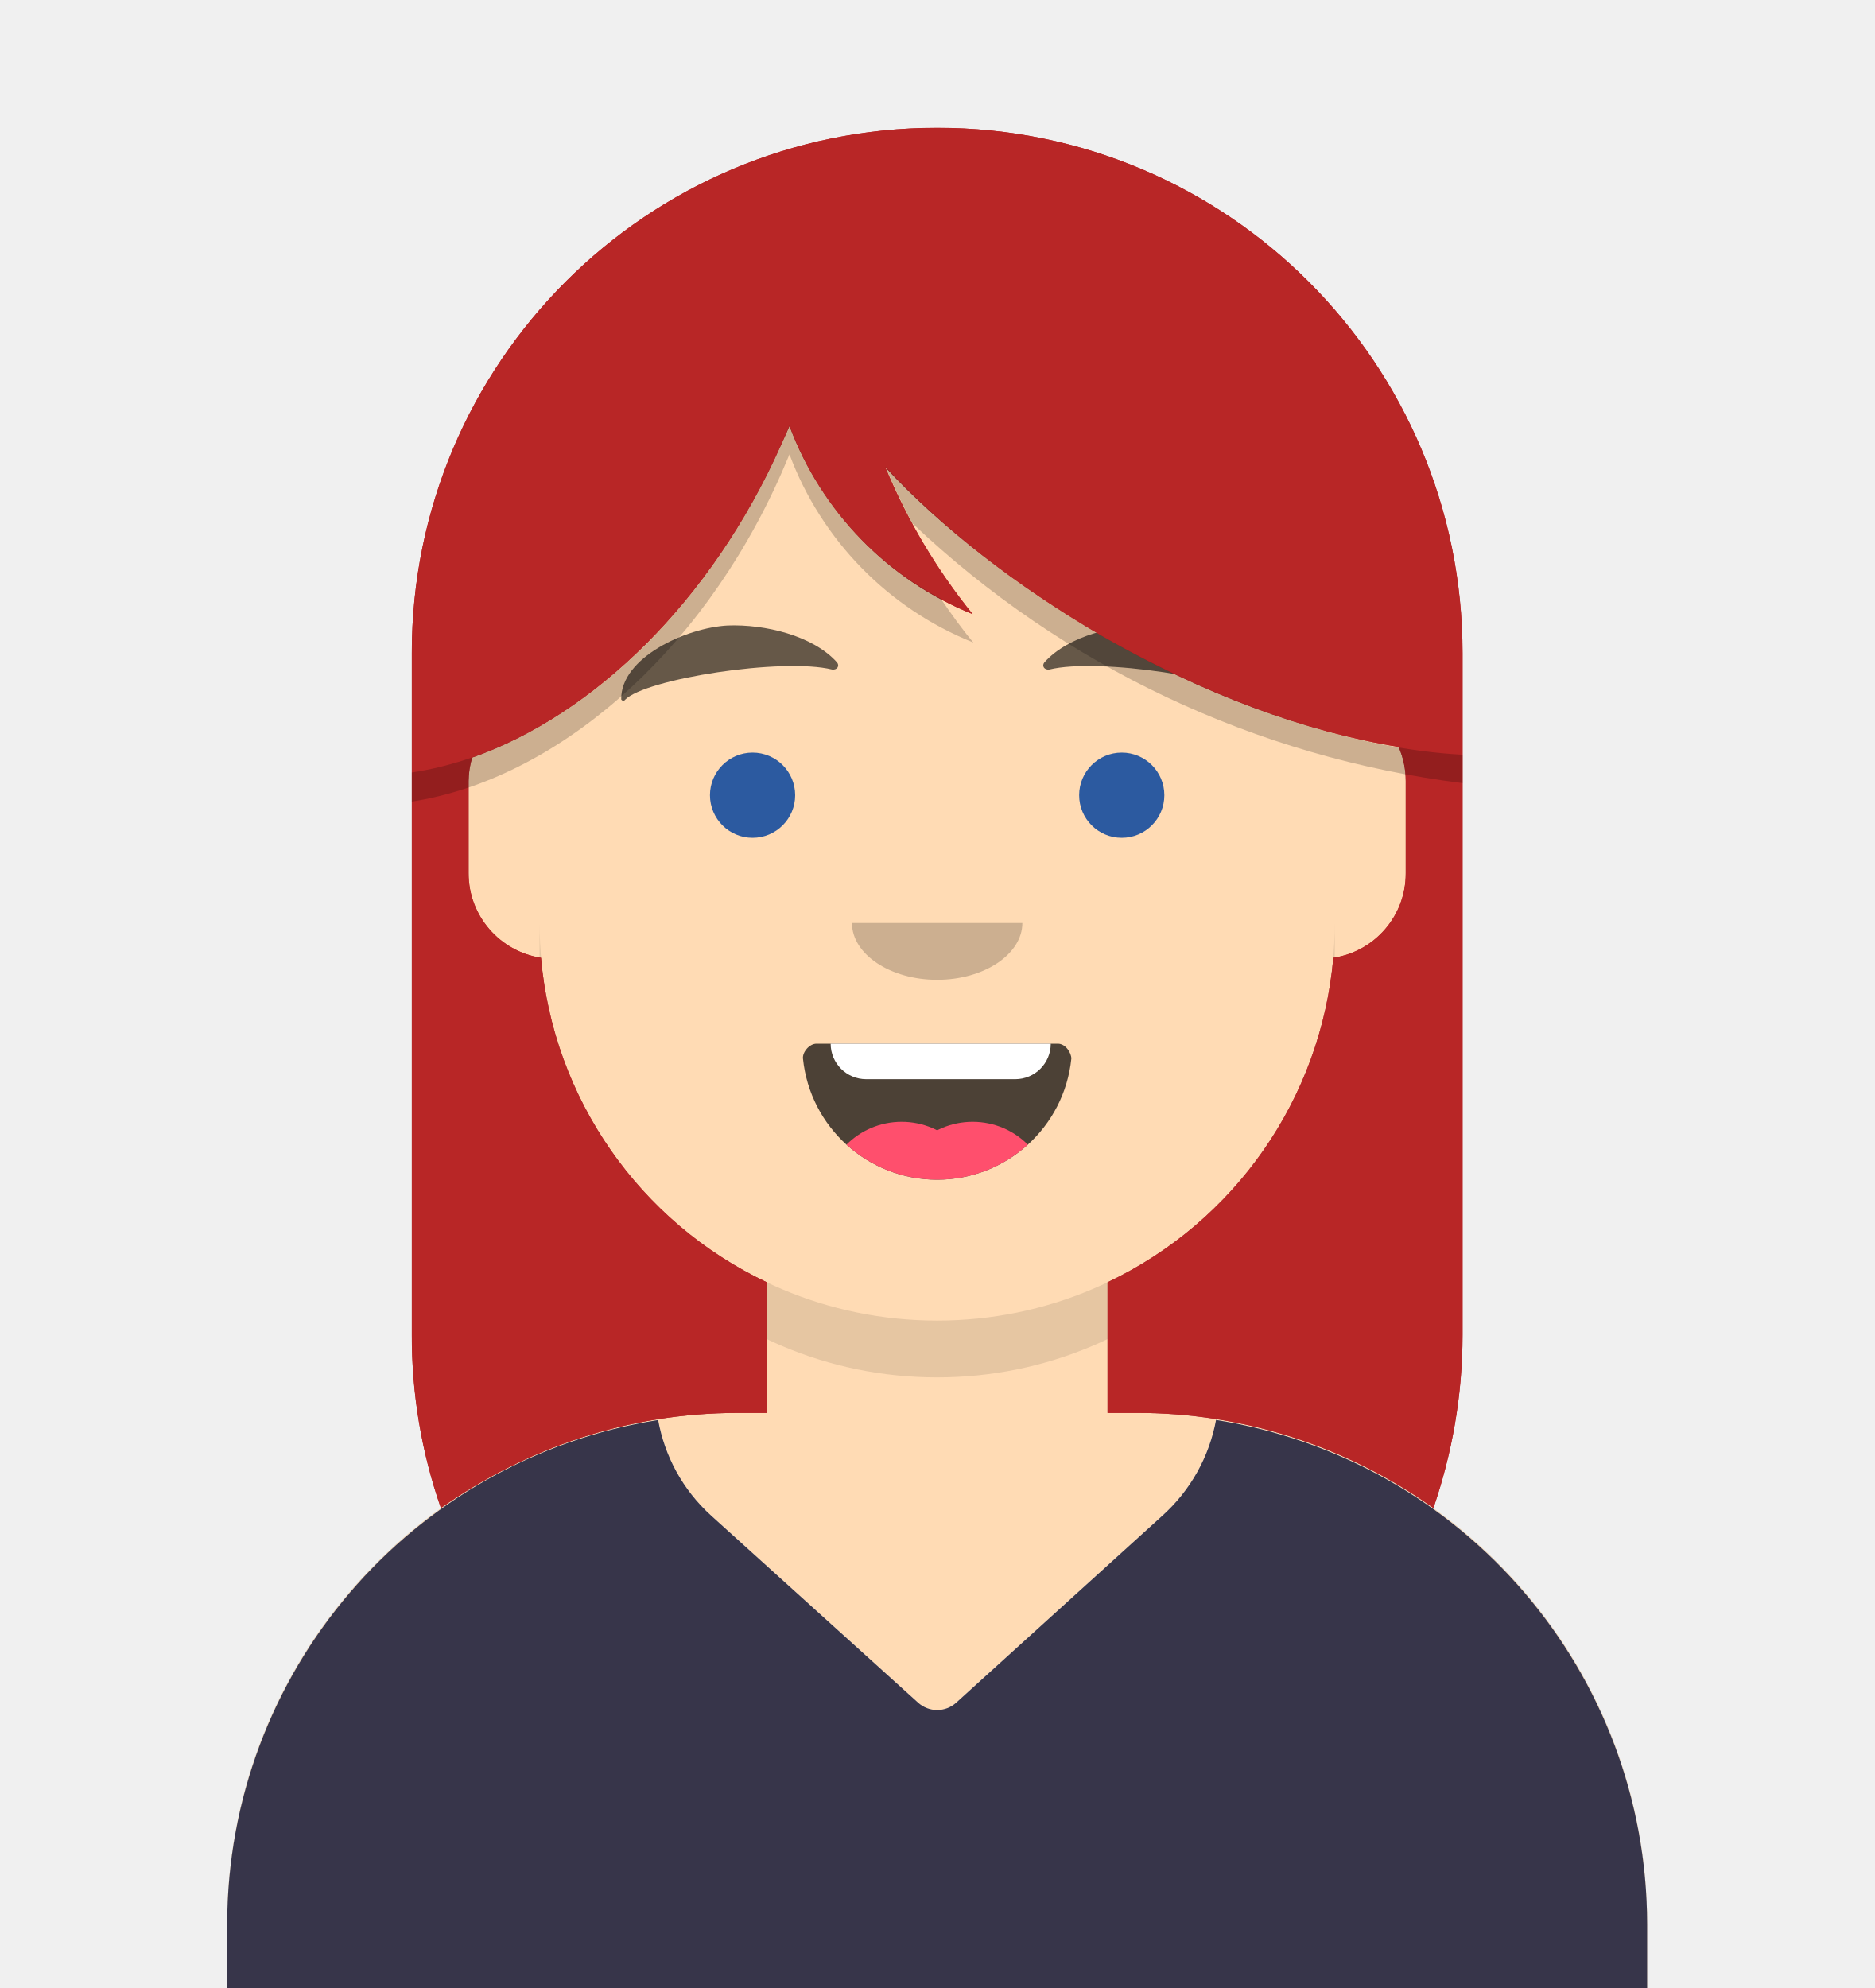
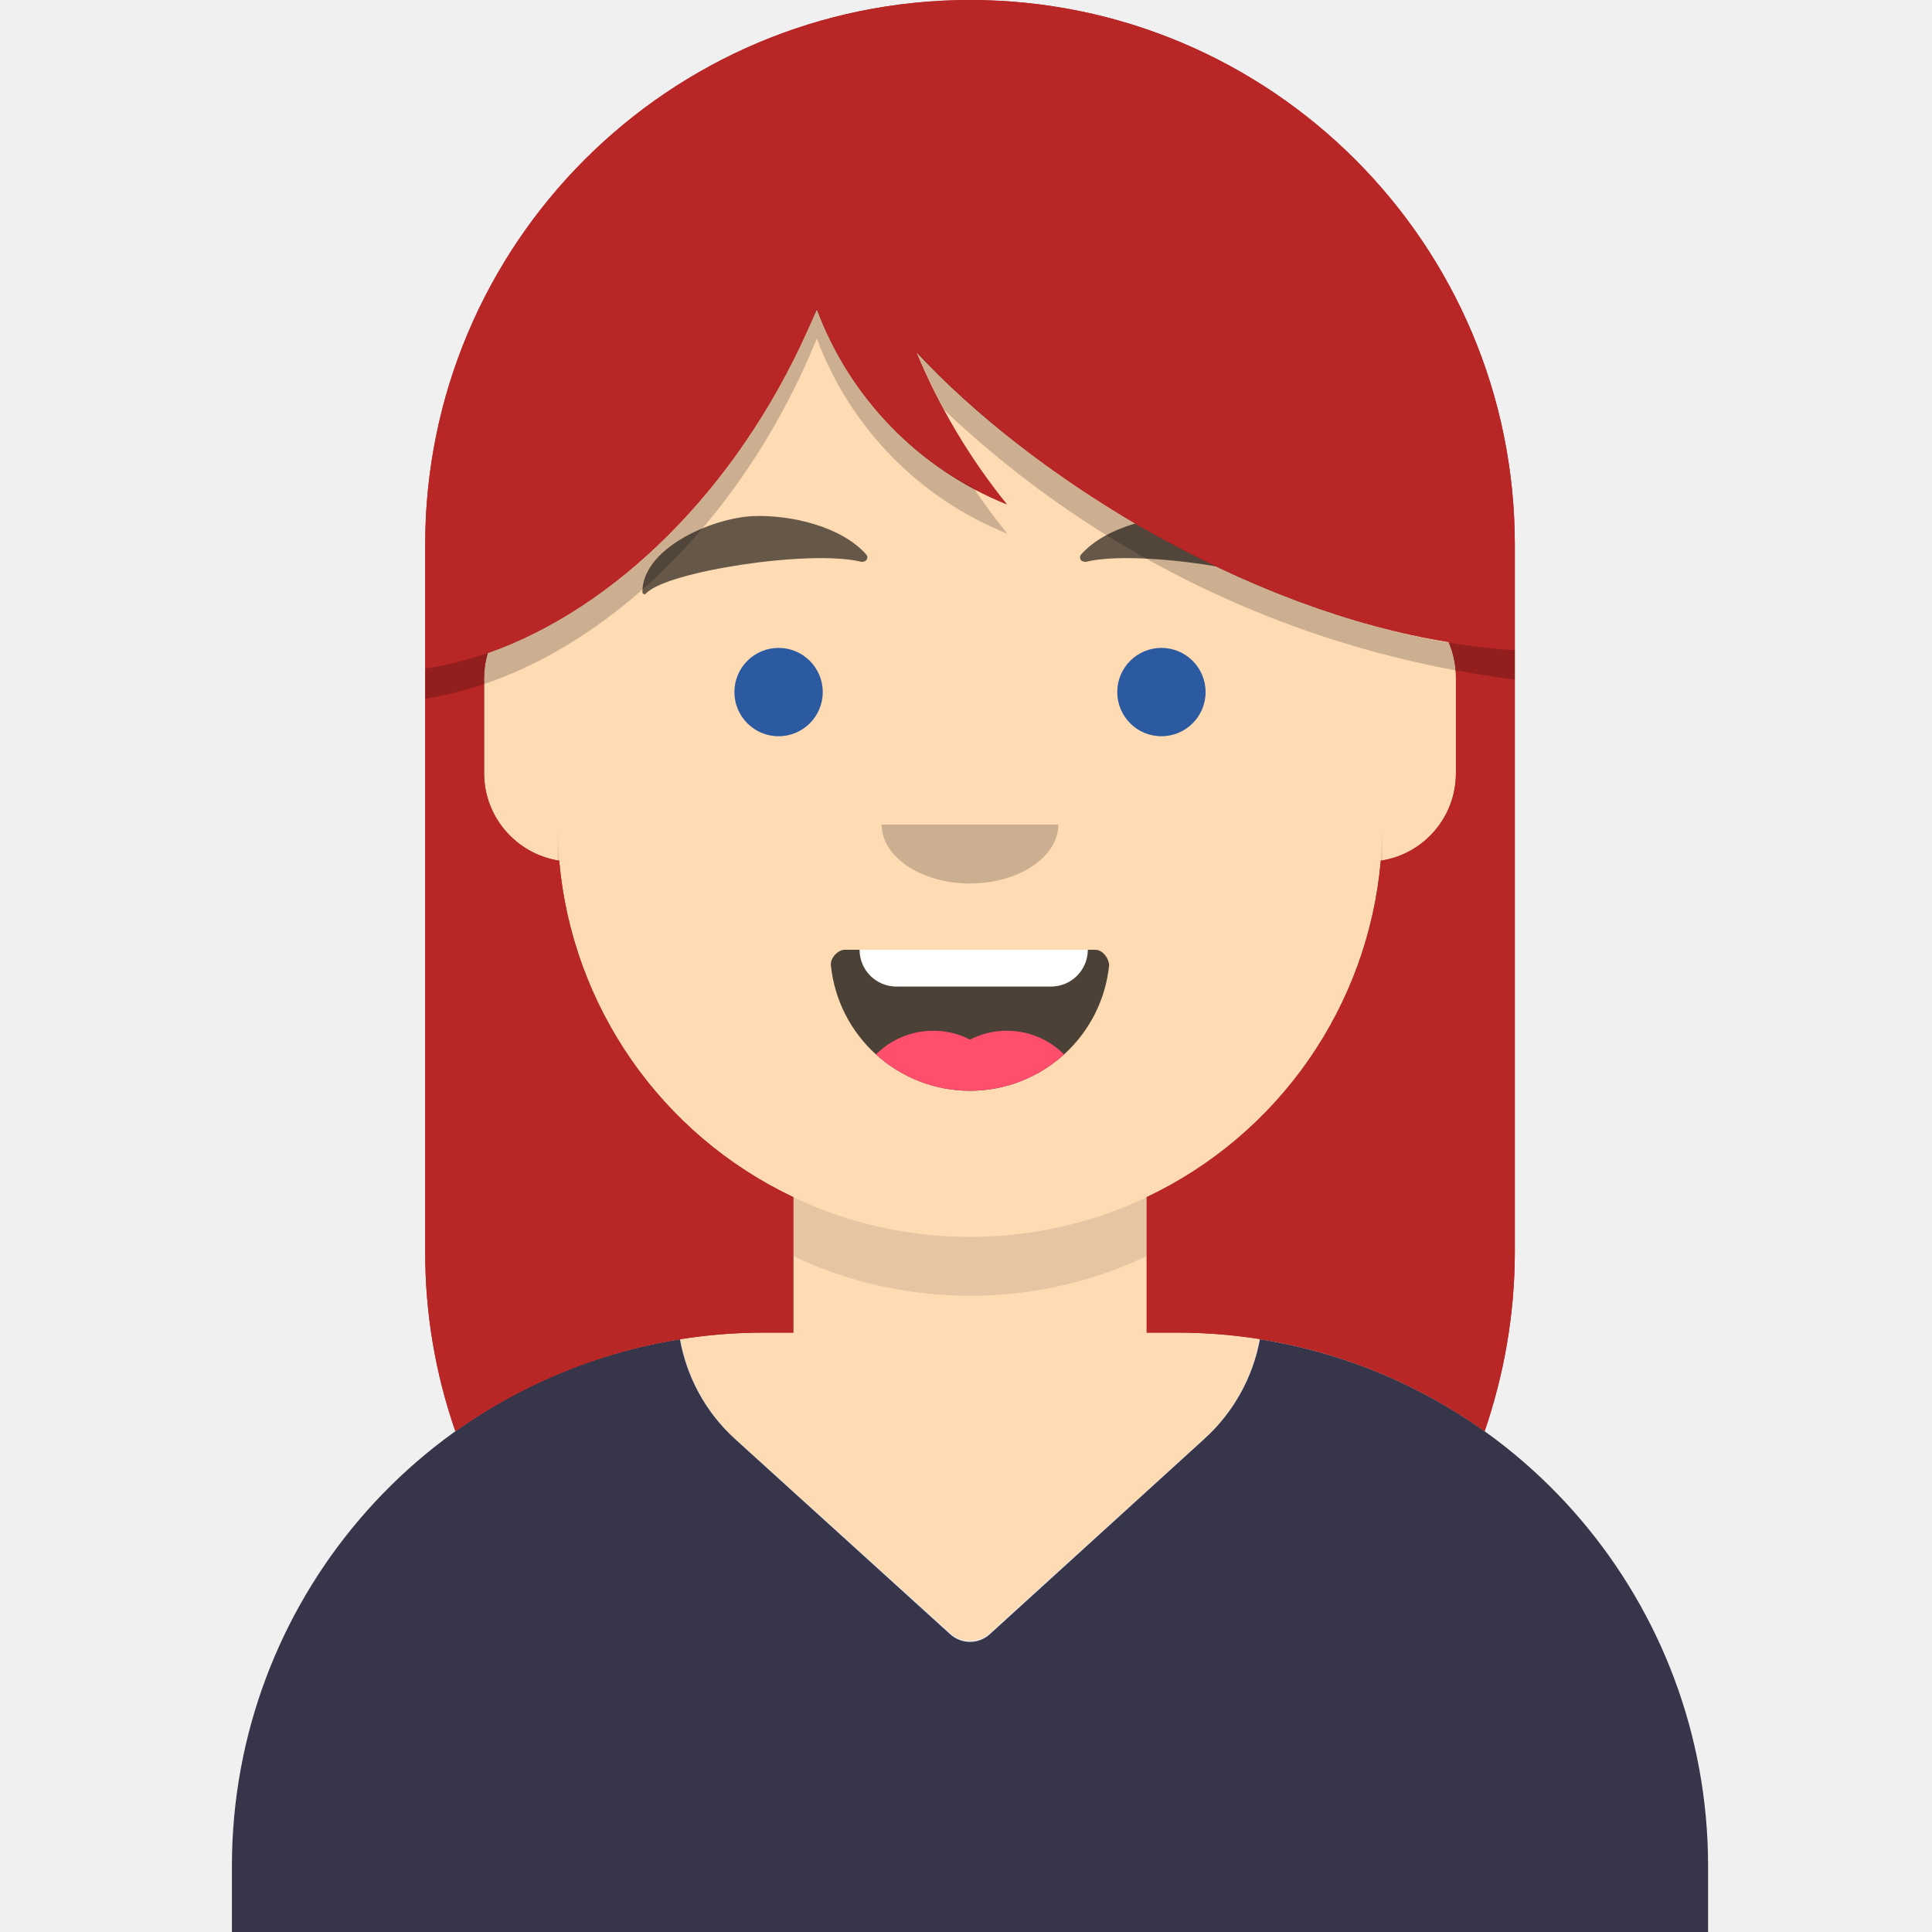
- <svg xmlns="http://www.w3.org/2000/svg" xmlns:xlink="http://www.w3.org/1999/xlink" viewBox="0 0 264 280">
-   <defs>
-     <path id="a" d="M0 0h264v280H0z" />
-     <path id="d" d="M8.5 88.7A12 12 0 008 92v13c0 6 4.4 11 10.2 11.9A56 56 0 0050 162.6V181h-4c-15.6 0-30 5-41.9 13.4A73.9 73.9 0 010 170V74a74 74 0 01148 0v96c0 8.6-1.5 16.8-4.1 24.4A71.7 71.7 0 00102 181h-4v-18.4a56 56 0 0031.8-45.7A12 12 0 00140 105V92a12 12 0 00-1-4.8c-13-2.1-27.5-7.4-41.9-15.7-12-7-22.5-15.2-30.4-23.7A84 84 0 0079 68.5 45.8 45.8 0 0153.2 42L52 44.7c-9.8 22-26.4 38-43.5 44z" />
-     <path id="c" d="M171.3 30a72 72 0 0160.7 71v9H32v-9a72 72 0 0160.7-71c.9 5 3.4 9.8 7.5 13.5l29.1 26.3a4 4 0 005.4 0l29-26.3a24 24 0 007.6-13.6z" />
-     <mask id="e" fill="#fff">
-       <use width="100%" height="100%" xlink:href="#b" />
+ <svg xmlns="http://www.w3.org/2000/svg" xmlns:xlink="http://www.w3.org/1999/xlink" height="262.413" width="262.413" viewBox="0 0 262.413 262.413" version="1.1" id="svg900">
+   <defs id="defs845">
+     <path id="a" d="M 0,0 H 264 V 280 H 0 Z" />
+     <path id="d" d="M 8.5,88.7 A 12,12 0 0 0 8,92 v 13 c 0,6 4.4,11 10.2,11.9 A 56,56 0 0 0 50,162.6 V 181 h -4 c -15.6,0 -30,5 -41.9,13.4 A 73.9,73.9 0 0 1 0,170 V 74 a 74,74 0 0 1 148,0 v 96 c 0,8.6 -1.5,16.8 -4.1,24.4 A 71.7,71.7 0 0 0 102,181 H 98 V 162.6 A 56,56 0 0 0 129.8,116.9 12,12 0 0 0 140,105 V 92 a 12,12 0 0 0 -1,-4.8 C 126,85.1 111.5,79.8 97.1,71.5 85.1,64.5 74.6,56.3 66.7,47.8 A 84,84 0 0 0 79,68.5 45.8,45.8 0 0 1 53.2,42 L 52,44.7 c -9.8,22 -26.4,38 -43.5,44 z" />
+     <path id="c" d="m 171.3,30 a 72,72 0 0 1 60.7,71 v 9 H 32 v -9 A 72,72 0 0 1 92.7,30 c 0.9,5 3.4,9.8 7.5,13.5 l 29.1,26.3 a 4,4 0 0 0 5.4,0 l 29,-26.3 a 24,24 0 0 0 7.6,-13.6 z" />
+     <mask id="e" fill="#ffffff">
+       <use y="0" x="0" width="100%" height="100%" xlink:href="#b" id="use836" />
    </mask>
-     <mask id="f" fill="#fff">
-       <use width="100%" height="100%" xlink:href="#c" />
+     <mask id="f" fill="#ffffff">
+       <use y="0" x="0" width="100%" height="100%" xlink:href="#c" id="use839" />
    </mask>
-     <mask id="i" fill="#fff">
-       <use width="100%" height="100%" xlink:href="#d" />
+     <mask id="i" fill="#ffffff">
+       <use y="0" x="0" width="100%" height="100%" xlink:href="#d" id="use842" />
    </mask>
  </defs>
-   <defs>
-     <path id="b" d="M124 144.6V163h4a72 72 0 0172 72v9H0v-9a72 72 0 0172-72h4v-18.4A56 56 0 0144.3 100 12 12 0 0134 88V74a12 12 0 0110-11.8V56a56 56 0 11112 0v6.2A12 12 0 01166 74v14c0 6-4.5 11-10.3 11.9a56 56 0 01-31.7 44.7z" />
+   <defs id="defs848">
+     <path id="b" d="M 124,144.6 V 163 h 4 a 72,72 0 0 1 72,72 v 9 H 0 v -9 a 72,72 0 0 1 72,-72 h 4 V 144.6 A 56,56 0 0 1 44.3,100 12,12 0 0 1 34,88 V 74 A 12,12 0 0 1 44,62.2 V 56 a 56,56 0 1 1 112,0 v 6.2 A 12,12 0 0 1 166,74 v 14 c 0,6 -4.5,11 -10.3,11.9 A 56,56 0 0 1 124,144.6 Z" />
  </defs>
-   <use width="100%" height="100%" fill="#d0c6ac" fill-rule="evenodd" transform="translate(32 36)" xlink:href="#b" />
-   <g fill="#ffdbb4" fill-rule="evenodd" mask="url(#e)" transform="translate(32 36)">
-     <path d="M-32 0h264v244H-32z" />
+   <use y="0" x="0" width="100%" height="100%" fill="#d0c6ac" fill-rule="evenodd" transform="translate(31.75,18)" xlink:href="#b" id="use850" />
+   <g fill="#ffdbb4" fill-rule="evenodd" mask="url(#e)" transform="translate(31.75,18)" id="g854">
+     <path d="M -32,0 H 232 V 244 H -32 Z" id="path852" />
  </g>
-   <path fill-opacity=".1" fill-rule="evenodd" d="M156 79v23a56 56 0 11-112 0V79v15a56 56 0 10112 0z" mask="url(#e)" transform="translate(32 36)" />
-   <use width="100%" height="100%" fill="#e6e6e6" fill-rule="evenodd" transform="translate(0 170)" xlink:href="#c" />
-   <g fill="#37354a" fill-rule="evenodd" mask="url(#f)" transform="translate(0 170)">
-     <path d="M0 0h264v110H0z" />
+   <path fill-opacity="0.1" fill-rule="evenodd" d="m 156,79 v 23 A 56,56 0 1 1 44,102 V 79 94 a 56,56 0 1 0 112,0 z" mask="url(#e)" transform="translate(31.75,18)" id="path856" />
+   <use y="0" x="0" width="100%" height="100%" fill="#e6e6e6" fill-rule="evenodd" transform="translate(-0.25,152)" xlink:href="#c" id="use858" />
+   <g fill="#37354a" fill-rule="evenodd" mask="url(#f)" transform="matrix(1.0025,0,0,1.006401,-0.58,151.7085)" id="g862">
+     <path d="M 0,0 H 264 V 110 H 0 Z" id="path860" />
  </g>
-   <g fill-rule="evenodd" transform="translate(78 134)">
-     <defs>
-       <path id="g" d="M35.1 15.1a19 19 0 0037.8 0c0-.8-.8-2.1-1.9-2.1H37c-1 0-2 1.2-1.9 2.1z" />
+   <g fill-rule="evenodd" transform="translate(77.75,116)" id="g882">
+     <defs id="defs865">
+       <path id="g" d="m 35.1,15.1 a 19,19 0 0 0 37.8,0 C 72.9,14.3 72.1,13 71,13 H 37 c -1,0 -2,1.2 -1.9,2.1 z" />
    </defs>
-     <mask id="h" fill="#fff">
-       <use width="100%" height="100%" xlink:href="#g" />
+     <mask id="h" fill="#ffffff">
+       <use y="0" x="0" width="100%" height="100%" xlink:href="#g" id="use867" />
    </mask>
-     <use width="100%" height="100%" fill-opacity=".7" xlink:href="#g" />
-     <rect width="31" height="16" x="39" y="2" fill="#fff" mask="url(#h)" rx="5" />
-     <g fill="#ff4f6d" mask="url(#h)">
-       <g transform="translate(38 24)">
-         <circle cx="11" cy="11" r="11" />
-         <circle cx="21" cy="11" r="11" />
+     <use y="0" x="0" width="100%" height="100%" fill-opacity="0.7" xlink:href="#g" id="use870" />
+     <rect width="31" height="16" x="39" y="2" fill="#ffffff" mask="url(#h)" rx="5" id="rect872" />
+     <g fill="#ff4f6d" mask="url(#h)" id="g880">
+       <g transform="translate(38,24)" id="g878">
+         <circle cx="11" cy="11" r="11" id="circle874" />
+         <circle cx="21" cy="11" r="11" id="circle876" />
      </g>
    </g>
  </g>
-   <path fill-opacity=".2" fill-rule="evenodd" d="M120 130c0 4.4 5.4 8 12 8s12-3.6 12-8" />
-   <circle cx="106" cy="112" r="6" fill="#2c5aa0" fill-rule="evenodd" />
-   <circle cx="158" cy="112" r="6" fill="#2c5aa0" fill-rule="evenodd" />
-   <path fill-opacity=".6" fill-rule="evenodd" d="M102.5 88.1c-5.8.3-15.1 4.5-15 10.4.1.2.4.3.5.1 2.8-3 22.3-6 29.2-4.3.7.1 1.1-.5.7-1-3.4-3.8-10.2-5.4-15.4-5.2m60 0c5.8.3 15.1 4.5 15 10.4-.1.2-.4.3-.5.1-2.8-3-22.3-6-29.2-4.3-.7.1-1.1-.5-.7-1 3.4-3.8 10.2-5.4 15.4-5.2" />
-   <use width="100%" height="100%" fill="#b82626" fill-rule="evenodd" transform="translate(58 18)" xlink:href="#d" />
-   <g fill="#b82626" fill-rule="evenodd" mask="url(#i)" transform="translate(58 18)">
-     <use width="100%" height="100%" xlink:href="#a" />
+   <path fill-opacity="0.2" fill-rule="evenodd" d="m 119.75,112 c 0,4.4 5.4,8 12,8 6.6,0 12,-3.6 12,-8" id="path884" />
+   <circle cx="105.75" cy="94" r="6" fill="#2c5aa0" fill-rule="evenodd" id="circle886" />
+   <circle cx="157.75" cy="94" r="6" fill="#2c5aa0" fill-rule="evenodd" id="circle888" />
+   <path fill-opacity="0.6" fill-rule="evenodd" d="m 102.25,70.1 c -5.8,0.3 -15.1,4.5 -15,10.4 0.1,0.2 0.4,0.3 0.5,0.1 2.8,-3 22.3,-6 29.2,-4.3 0.7,0.1 1.1,-0.5 0.7,-1 -3.4,-3.8 -10.2,-5.4 -15.4,-5.2 m 60,0 c 5.8,0.3 15.1,4.5 15,10.4 -0.1,0.2 -0.4,0.3 -0.5,0.1 -2.8,-3 -22.3,-6 -29.2,-4.3 -0.7,0.1 -1.1,-0.5 -0.7,-1 3.4,-3.8 10.2,-5.4 15.4,-5.2" id="path890" />
+   <use y="0" x="0" width="100%" height="100%" fill="#b82626" fill-rule="evenodd" transform="translate(57.75)" xlink:href="#d" id="use892" />
+   <g fill="#b82626" fill-rule="evenodd" mask="url(#i)" transform="translate(57.75)" id="g896">
+     <use y="0" x="0" width="100%" height="100%" xlink:href="#a" id="use894" />
  </g>
-   <path fill-opacity=".2" fill-rule="evenodd" d="M58 102.4v6.4c20-3 40.6-20.4 52-46.1l1.2-2.8a45 45 0 0021.3 24.4c1.5 2.2 3 4.3 4.6 6.2A45.8 45.8 0 01111.2 64l-1.2 2.8c-11.4 25.7-32 43-52 46.1v-10.4zm148-1.3v9.2a137.4 137.4 0 01-77.5-36.6 98.5 98.5 0 01-3.8-8c8 8.6 18.3 16.8 30.4 23.8 17.8 10.2 36 16 50.9 16.8V101z" />
+   <path fill-opacity="0.2" fill-rule="evenodd" d="m 57.75,84.4 v 6.4 c 20,-3 40.6,-20.4 52,-46.1 l 1.2,-2.8 a 45,45 0 0 0 21.3,24.4 c 1.5,2.2 3,4.3 4.6,6.2 A 45.8,45.8 0 0 1 110.95,46 l -1.2,2.8 c -11.4,25.7 -32,43 -52,46.1 V 84.5 Z m 148,-1.3 v 9.2 a 137.4,137.4 0 0 1 -77.5,-36.6 98.5,98.5 0 0 1 -3.8,-8 c 8,8.6 18.3,16.8 30.4,23.8 17.8,10.2 36,16 50.9,16.8 V 83 Z" id="path898" />
</svg>
